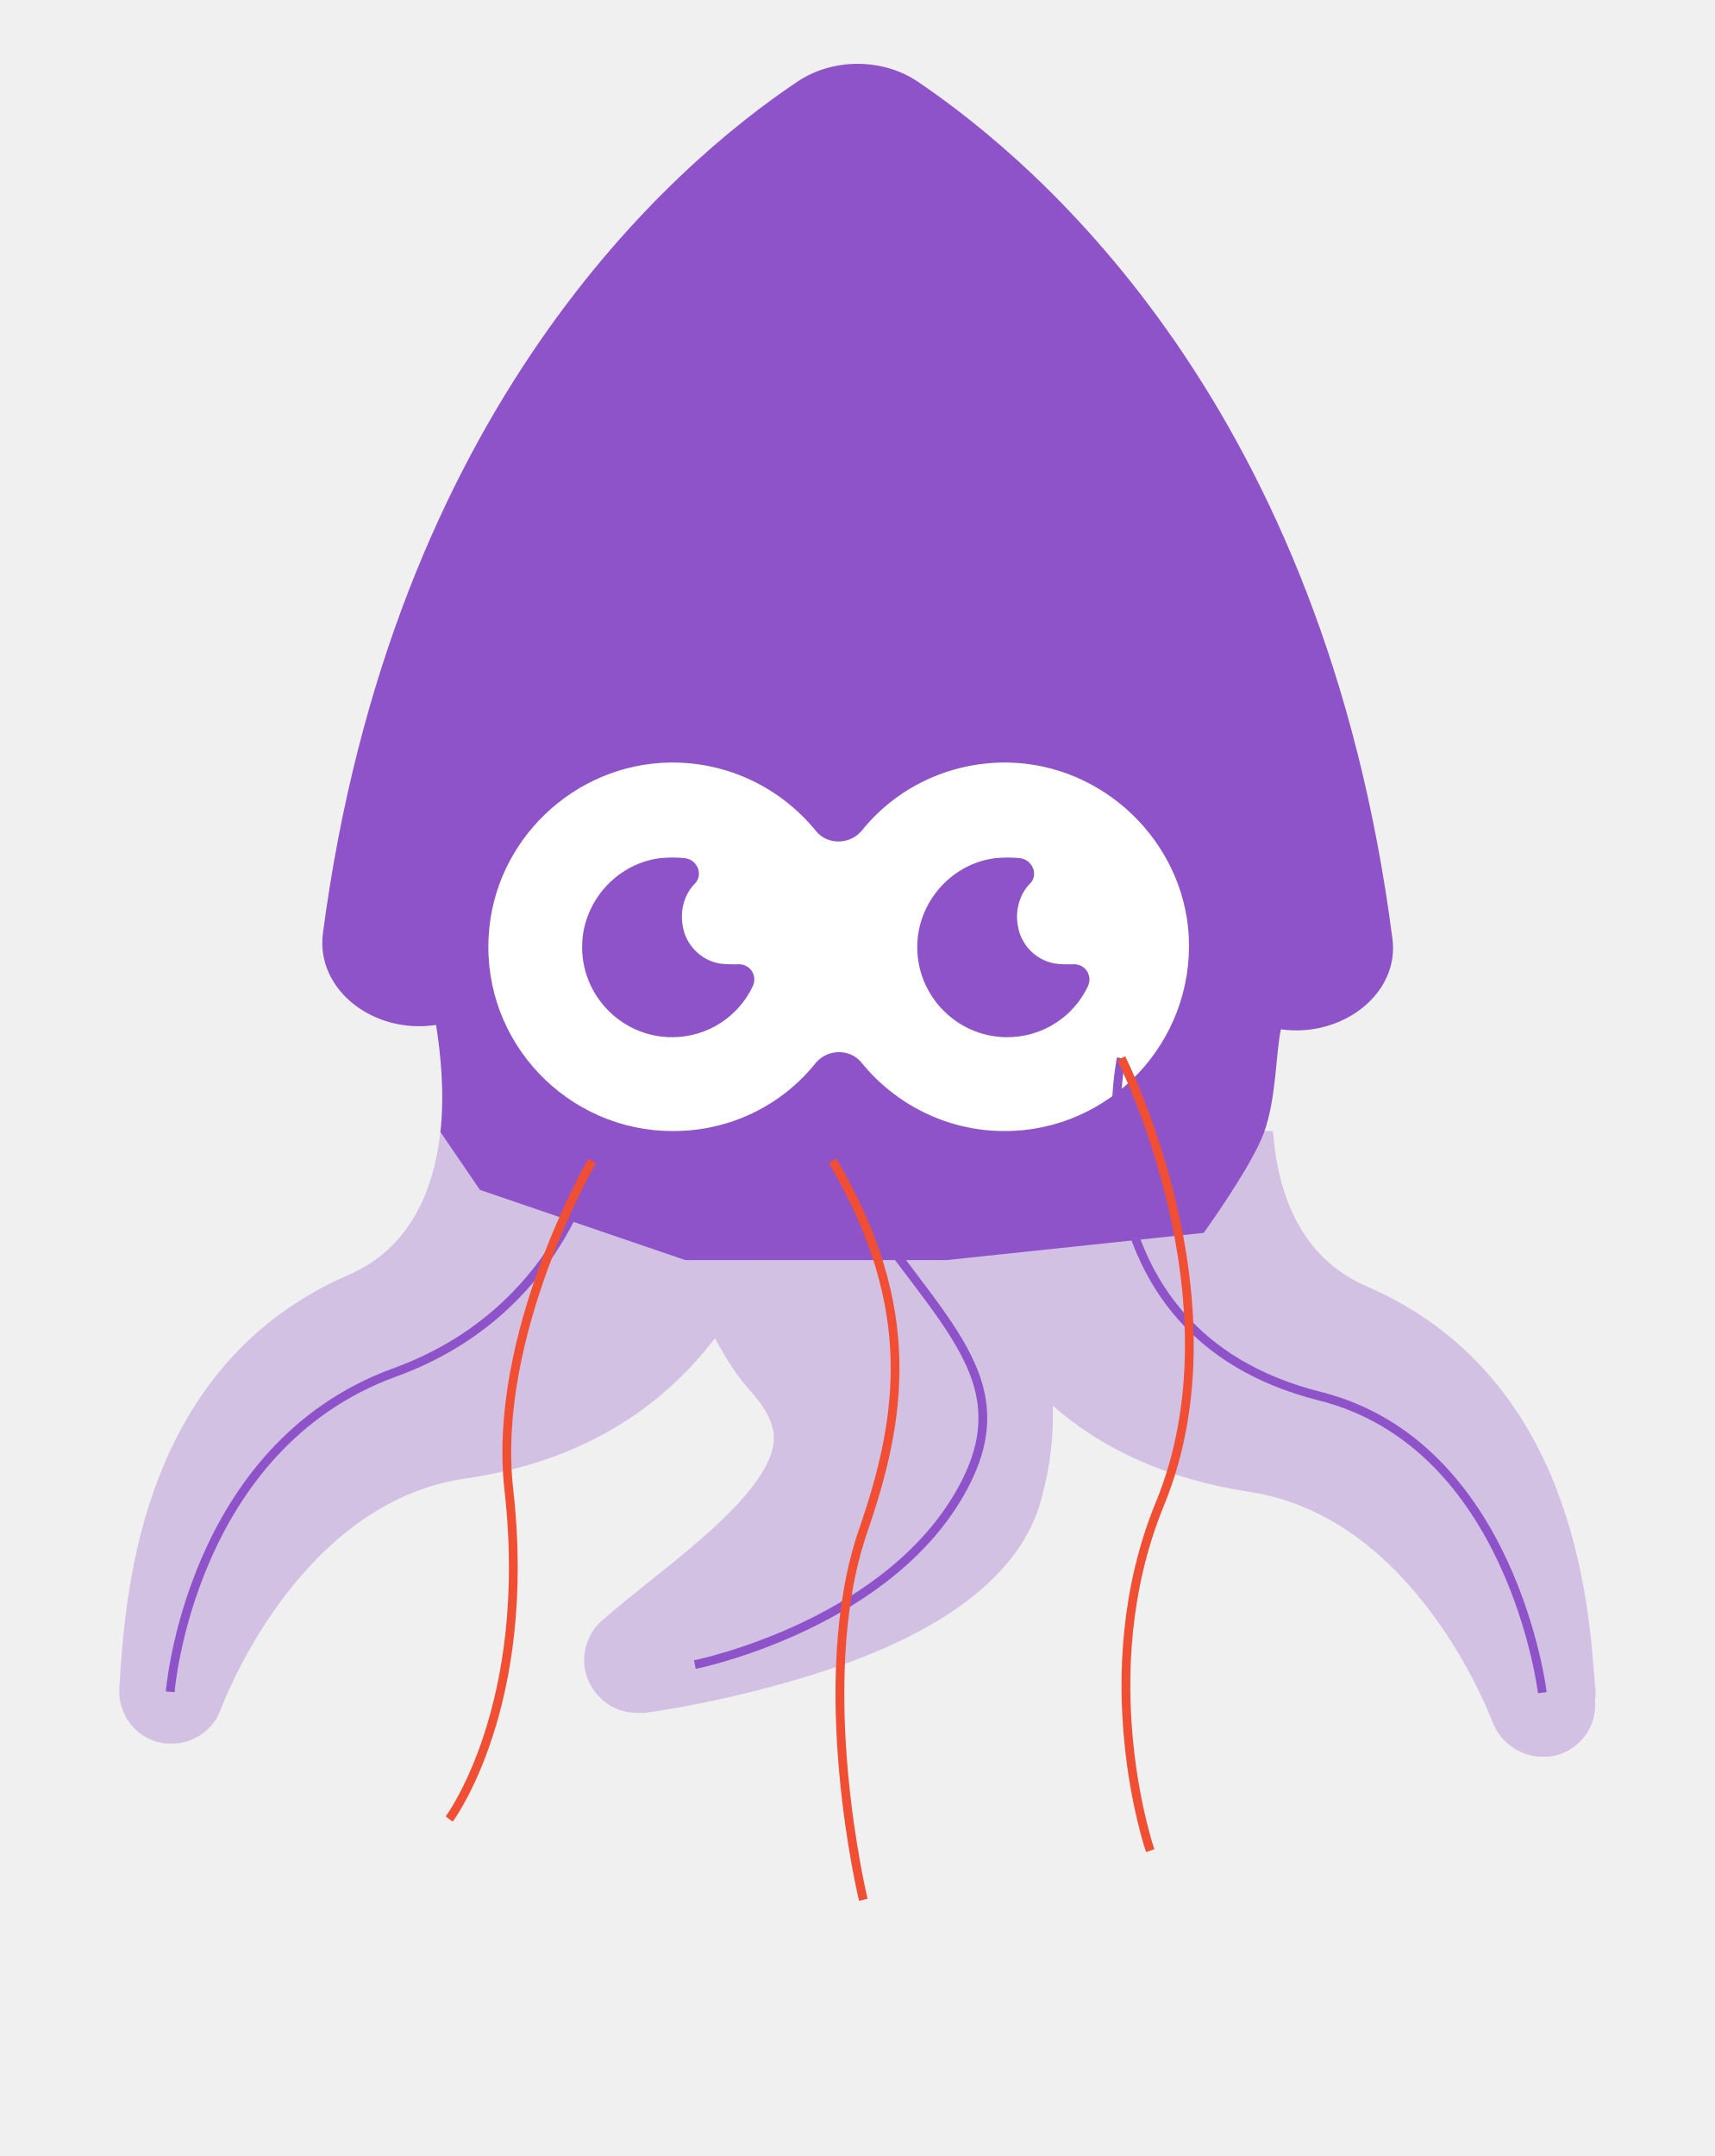
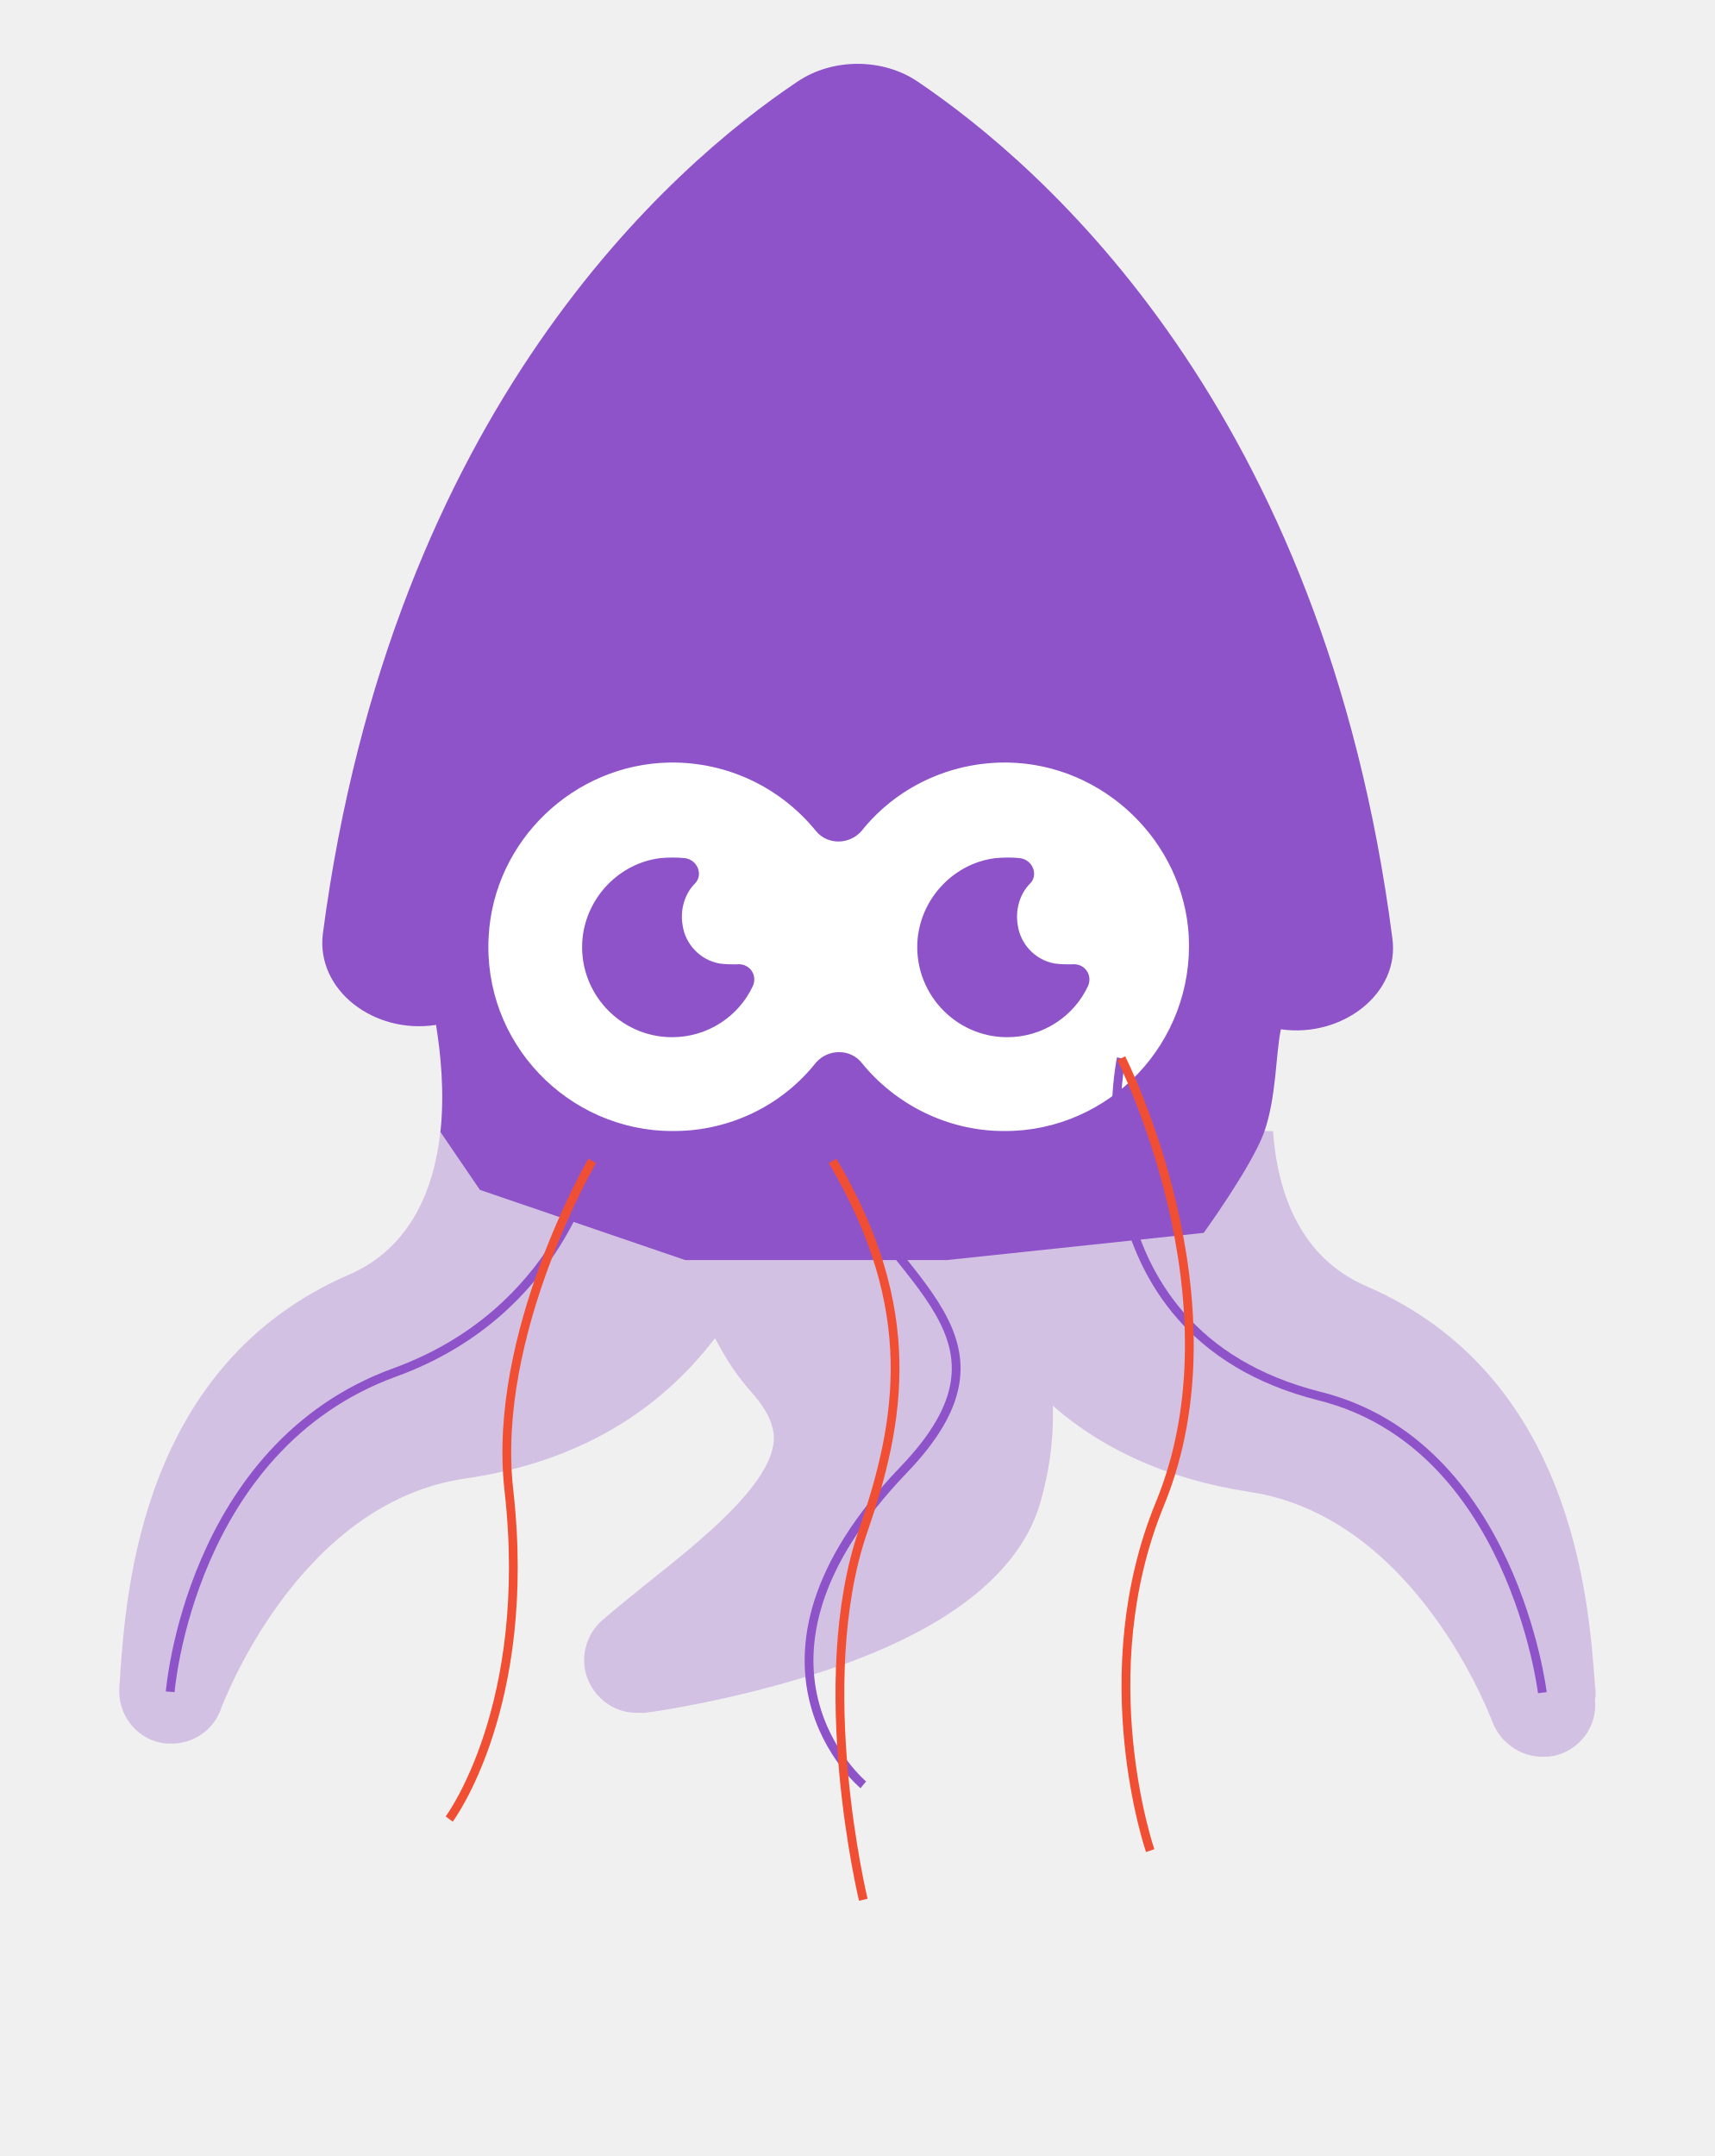
<svg xmlns="http://www.w3.org/2000/svg" version="1.1" id="Layer_1" x="0px" y="0px" viewBox="0 0 195.4 245.7" style="enable-background:new 0 0 195.4 245.7;" xml:space="preserve">
  <style type="text/css">
	.st0{fill:#FFFFFF;}
	.st1{fill:#8F53C9;}
	.st2{opacity:0.3;fill:#8F53C9;}
	.st3{fill:none;stroke:#8F53C9;stroke-miterlimit:10;}
	.st4{fill:none;stroke:#F04F33;stroke-miterlimit:10;}
</style>
  <g>
    <rect x="53.4" y="79.3" class="st0" width="87.2" height="51.3" />
    <path class="st1" d="M54.7,135.6l23.4,8h29.8l29.3-3.1c0,0,5.5-7.6,6.9-11.5c1.4-4,1.3-8.9,1.9-11.7c7,1,13.6-4.1,12.7-10.4   c-7.8-60.3-39.9-88-54.1-97.6c-4-2.7-9.7-2.7-13.7,0c-14.2,9.5-46.2,37.2-54.1,97.1c-0.8,6.4,5.8,11.5,12.9,10.4   c0.5,3.1,1,7.6,0.5,12.2L54.7,135.6z M114.5,128.9c-6.6,0-12.5-3.1-16.3-7.8c-1.3-1.6-3.8-1.6-5.2,0c-3.8,4.8-9.7,7.8-16.3,7.8   c-12,0-21.7-10.1-21-22.2c0.6-10.9,9.7-19.6,20.6-19.8c6.8-0.1,12.8,3,16.7,7.8c1.3,1.6,3.8,1.6,5.2,0c3.9-4.9,10-7.9,16.7-7.8   c10.9,0.2,20,9,20.6,19.8C136.1,118.8,126.5,128.9,114.5,128.9z" />
    <path class="st1" d="M82,109.8c-2.2-0.4-3.9-2.2-4.2-4.4c-0.3-1.8,0.3-3.6,1.4-4.7c1-1,0.3-2.7-1.1-2.9c-0.9-0.1-1.9-0.1-2.9,0   c-4.6,0.6-8.3,4.4-8.8,9.1c-0.6,6.1,4.2,11.3,10.2,11.3c4.1,0,7.6-2.4,9.2-5.8c0.6-1.3-0.4-2.7-1.9-2.5   C83.4,109.9,82.7,109.9,82,109.8z" />
    <path class="st1" d="M120.2,109.8c-2.2-0.4-3.9-2.2-4.2-4.4c-0.3-1.8,0.3-3.6,1.4-4.7c1-1,0.3-2.7-1.1-2.9c-0.9-0.1-1.9-0.1-2.9,0   c-4.6,0.6-8.3,4.4-8.8,9.1c-0.6,6.1,4.2,11.3,10.2,11.3c4.1,0,7.6-2.4,9.2-5.8c0.6-1.3-0.4-2.7-1.9-2.5   C121.6,109.9,120.9,109.9,120.2,109.8z" />
  </g>
  <path class="st2" d="M50.2,128.9c-0.7,6.5-3.3,13.3-10.5,16.4c-23.5,10.2-25.3,35.8-26,45.5c0,0.6-0.1,1.1-0.1,1.5  c-0.2,3,1.8,5.7,4.7,6.3c0.4,0.1,0.8,0.1,1.3,0.1c2.5,0,4.8-1.6,5.6-4c0.1-0.2,8.6-23.4,27.8-26.2c13.2-1.9,22.3-7.9,28.5-16  c1.1,2.1,2.4,4.2,4.1,6.1c2.8,3.1,2.6,5,2.6,5.6c-0.4,5-8.1,11.2-14.4,16.2c-1.7,1.4-3.5,2.8-5.1,4.2c-2,1.7-2.7,4.6-1.6,7  c1,2.2,3.1,3.6,5.5,3.6c0.3,0,0.5,0,0.8,0c0.4,0,9.7-1.3,19.7-4.5c14.8-4.7,23.4-11.5,25.6-19.9c1.1-4,1.4-7.5,1.3-10.6  c5.5,4.8,12.7,8.3,22.3,9.8c19.2,2.8,27.7,26,27.8,26.2c0.9,2.4,3.2,4,5.7,4c0.4,0,0.8,0,1.3-0.1c2.9-0.6,5-3.3,4.7-6.4  c0.1-0.5,0.1-1,0-1.6c-0.7-9.7-2.5-35.3-26-45.5c-7.7-3.3-10.2-10.8-10.7-17.7" />
  <g id="tenticles">
    <g>
      <path class="st3" d="M67.5,132.3c0,0-3.5,17.2-22.5,24.1c-23.4,8.5-25.6,36.4-25.6,36.4" />
      <path class="st4" d="M67.5,132.3c0,0-11.5,19.7-9.5,37.5c2.8,24.7-6.8,37.5-6.8,37.5" />
    </g>
    <g>
-       <path class="st3" d="M94.9,132.3c10,16.9,21.7,23.4,15.3,36.4c-8.1,16.4-31,21-31,21" />
+       <path class="st3" d="M94.9,132.3c7.1,14.1,22.6,20.1,8.1,35.2c-21.2,22.1-4.6,35.9-4.6,35.9" />
      <path class="st4" d="M94.9,132.3c10,16.9,7.8,29.6,3.5,42.1c-6,17.3,0,42.1,0,42.1" />
    </g>
    <g>
      <path class="st3" d="M127.8,120.6c0,0-6.4,31.2,22.6,38.5c22,5.5,25.4,33.8,25.4,33.8" />
      <path class="st4" d="M127.8,120.6c0,0,14,27.5,4.4,50.8c-8,19.5-1.1,39.5-1.1,39.5" />
    </g>
  </g>
</svg>
